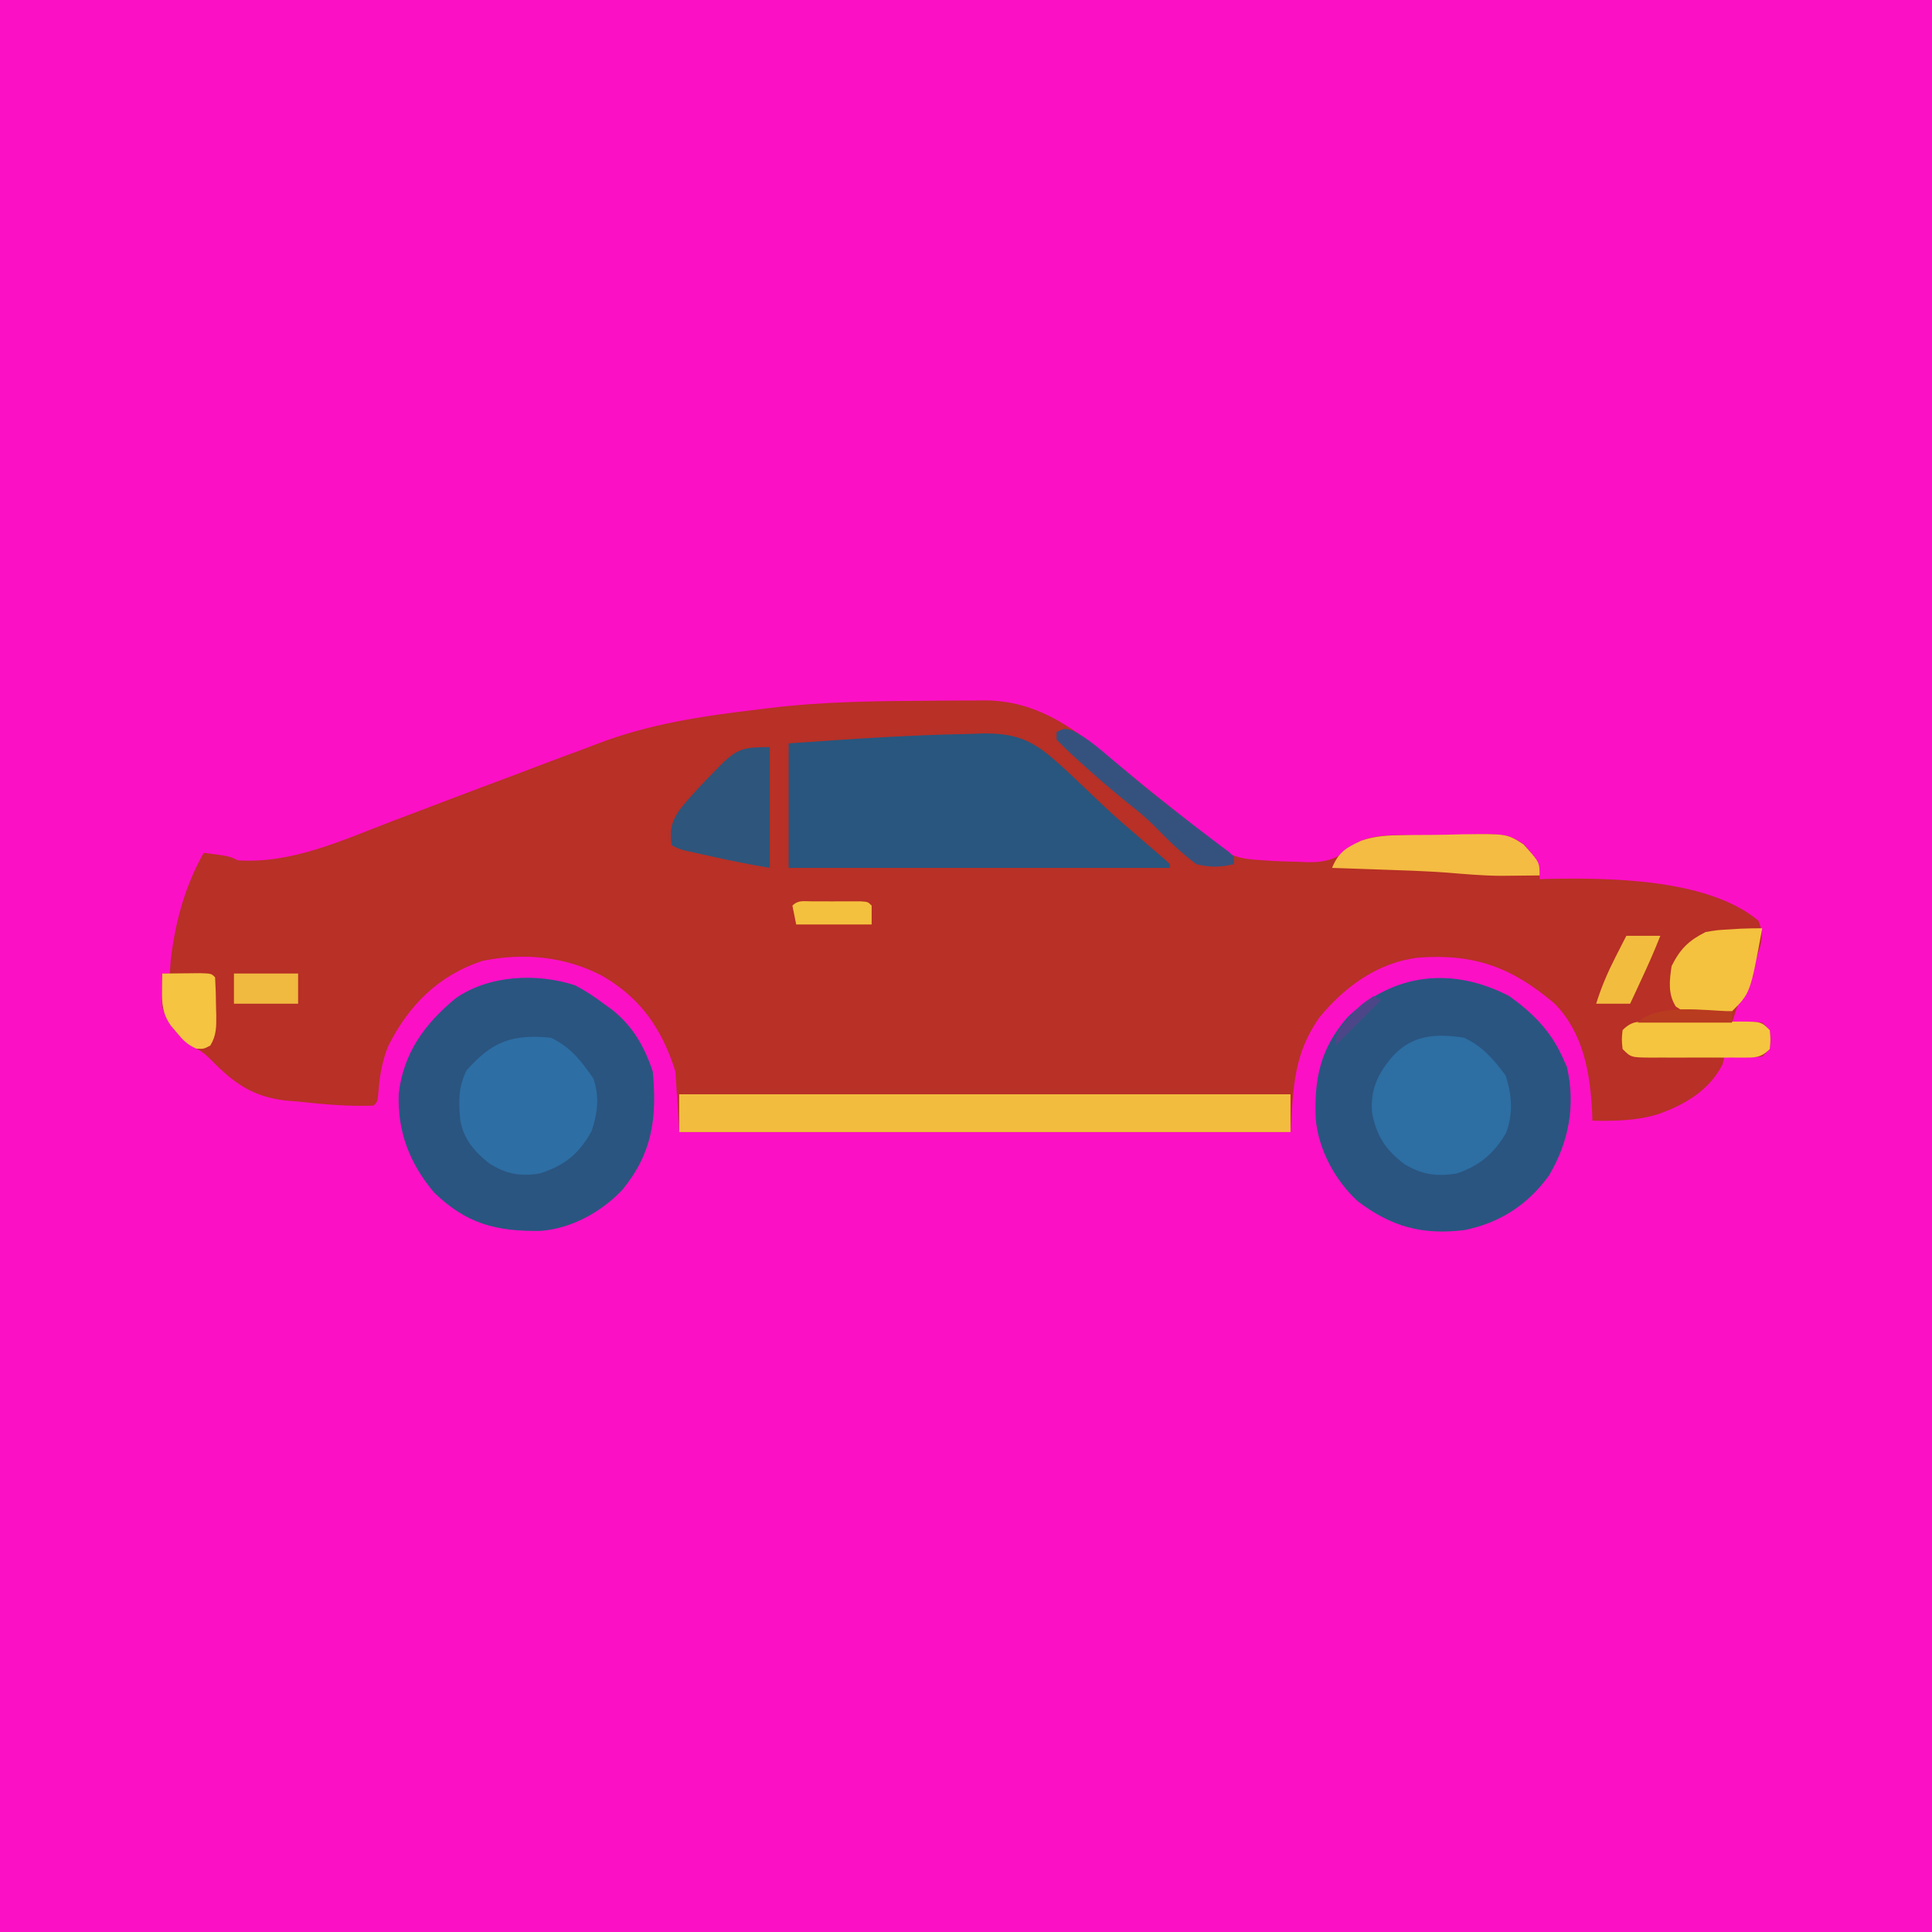
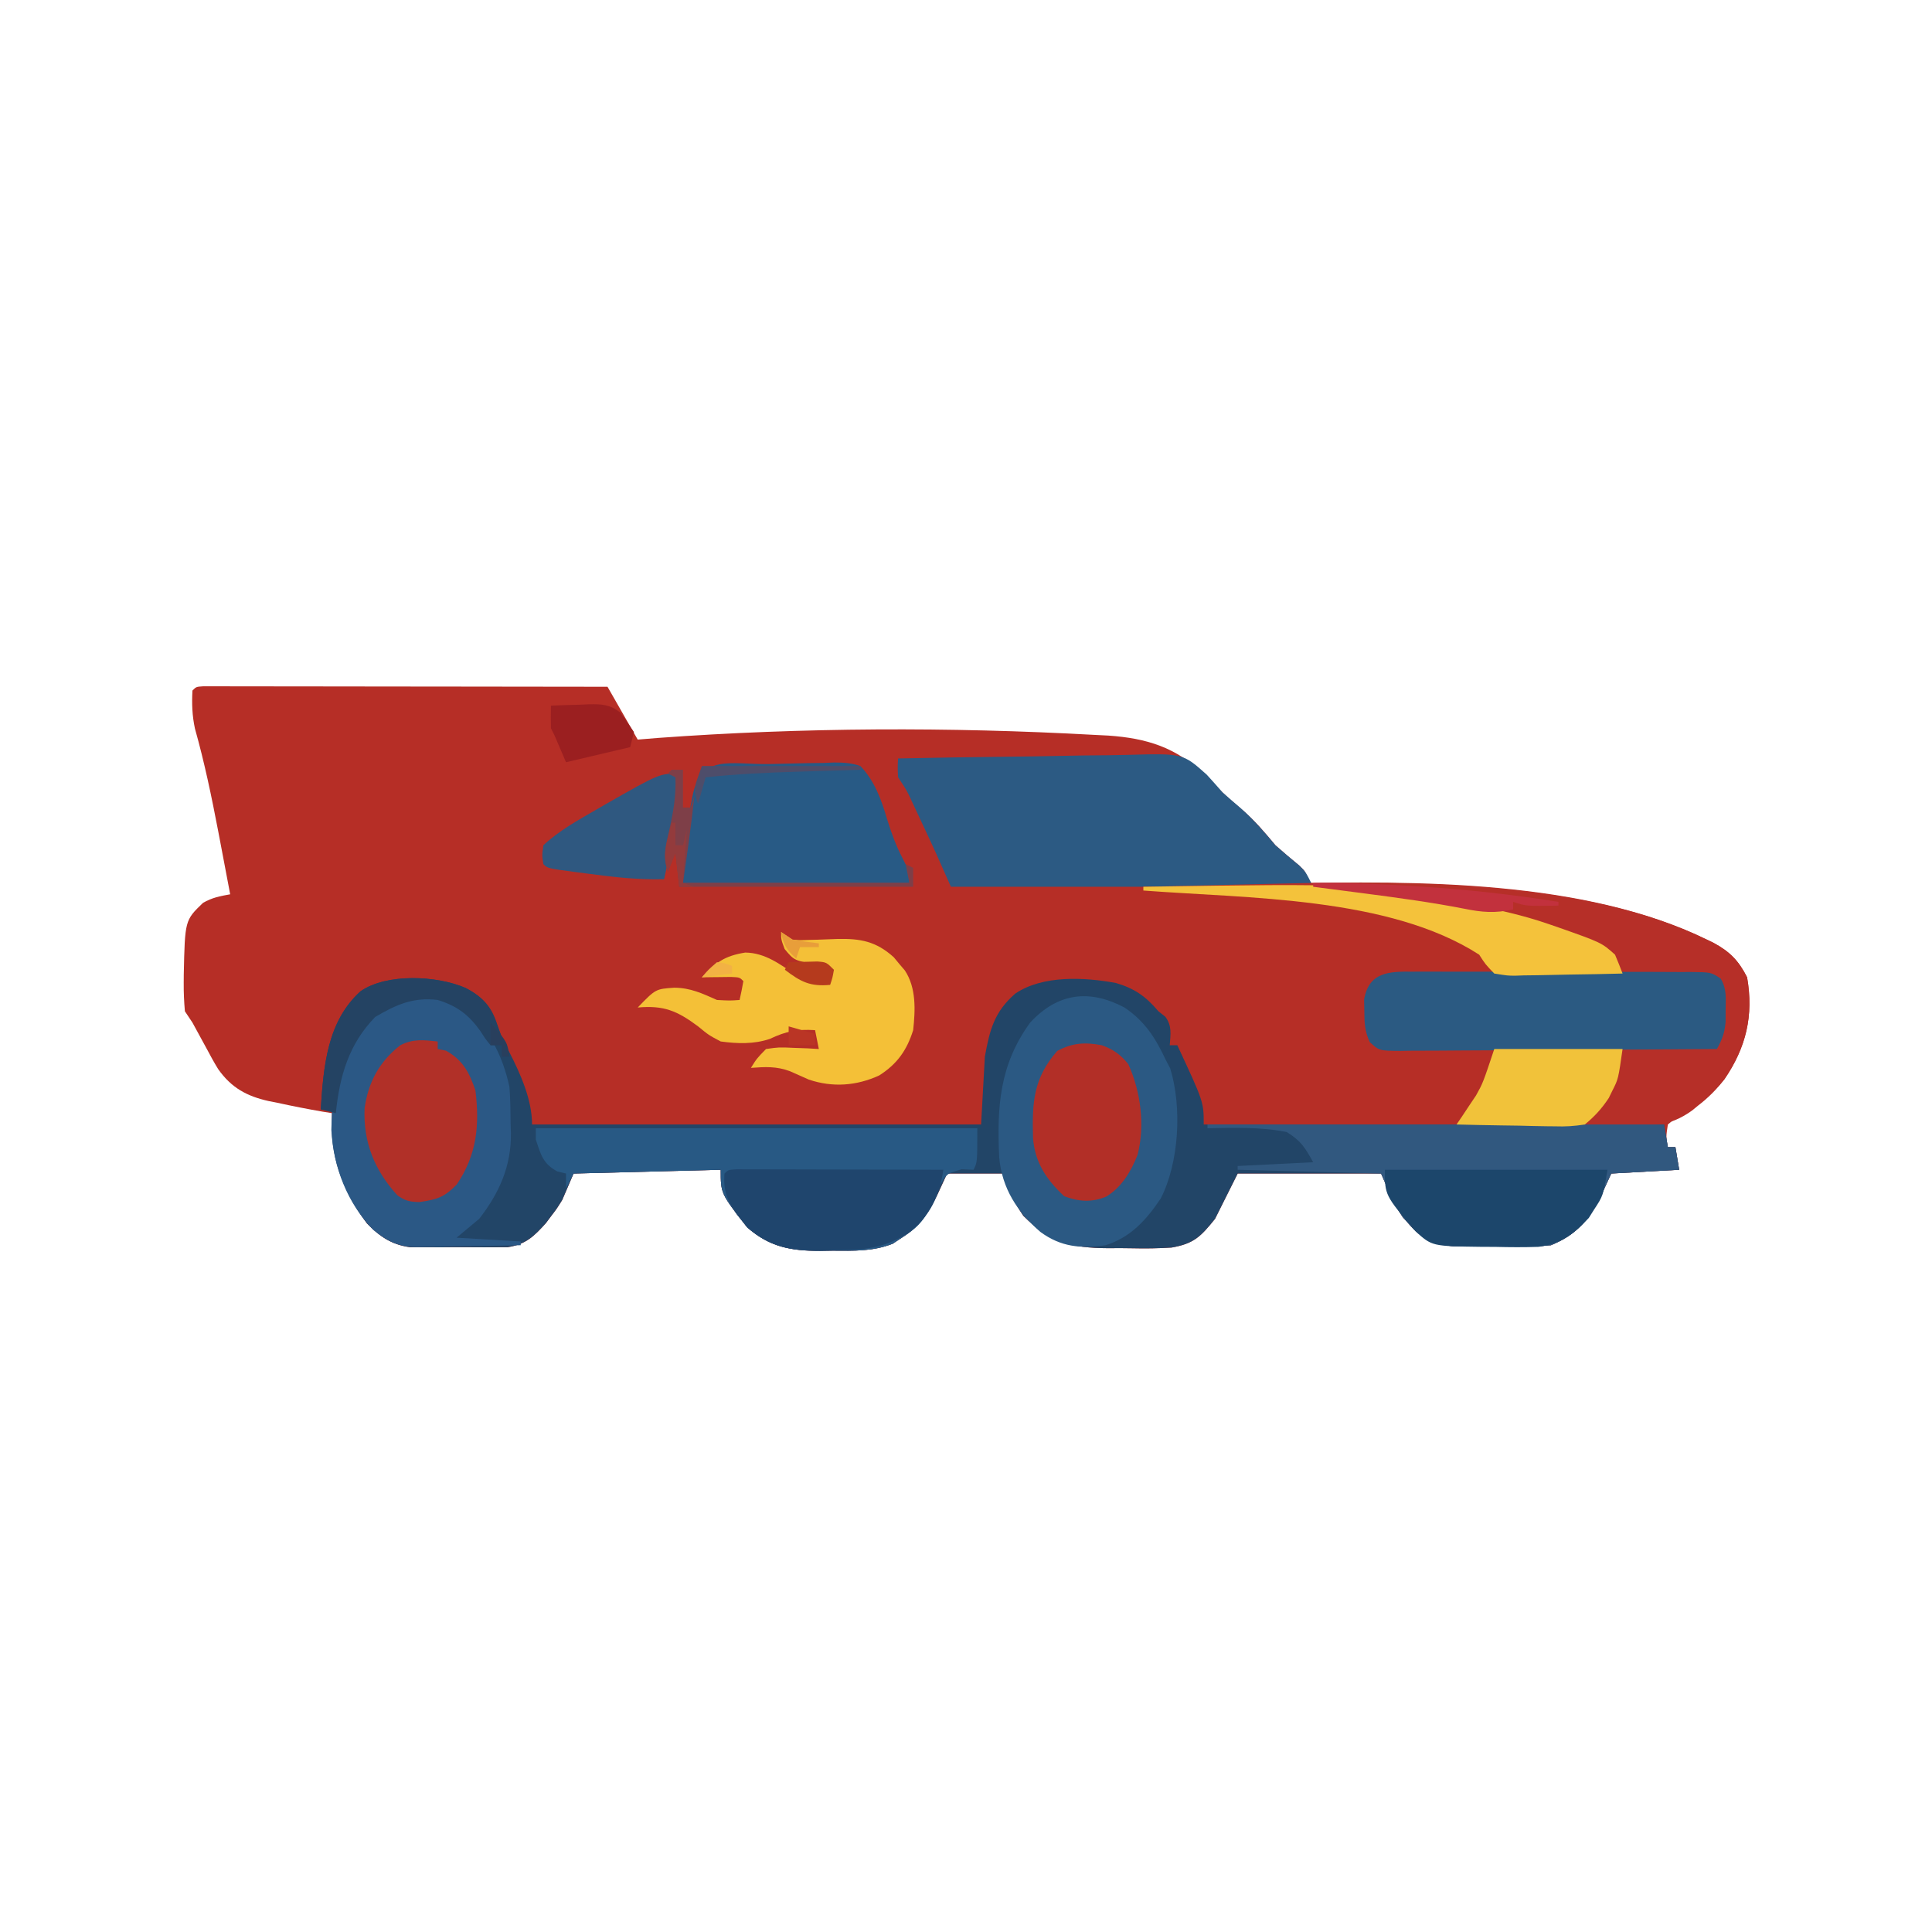
<svg xmlns="http://www.w3.org/2000/svg" version="1.1" width="512" height="512">
-   <path d="M0 0 C168.96 0 337.92 0 512 0 C512 168.96 512 337.92 512 512 C343.04 512 174.08 512 0 512 C0 343.04 0 174.08 0 0 Z " fill="#FC10C6" transform="translate(0,0)" />
-   <path d="M0 0 C0.95 -0.01 1.9 -0.019 2.879 -0.029 C5.626 -0.053 8.373 -0.055 11.121 -0.051 C11.53 -0.055 11.53 -0.055 13.6 -0.078 C26.578 0.023 35.862 6.304 45.562 14.312 C48.142 16.421 50.727 18.523 53.312 20.625 C53.991 21.178 54.67 21.73 55.37 22.3 C62.037 27.719 68.774 33.047 75.562 38.312 C76.186 38.887 76.81 39.462 77.453 40.055 C80.638 41.954 83.942 42.077 87.562 42.312 C87.929 42.337 87.929 42.337 89.782 42.464 C92.064 42.587 94.34 42.645 96.625 42.688 C97.389 42.725 98.153 42.762 98.939 42.801 C104.168 42.881 107.037 41.866 111.052 38.491 C116.192 34.481 125.374 35.884 131.64 35.798 C133.415 35.766 135.19 35.718 136.964 35.654 C151.657 35.13 151.657 35.13 156.326 38.028 C159.154 41.137 160.562 43.055 160.562 47.312 C161.113 47.289 161.663 47.266 162.23 47.242 C178.816 46.882 205.141 47.083 218.562 58.312 C220.279 62.308 219.15 65.215 217.615 69.146 C217.472 69.494 217.472 69.494 216.75 71.25 C216.201 72.634 215.653 74.018 215.105 75.402 C214.842 76.061 214.578 76.719 214.306 77.398 C213.294 80.005 212.417 82.65 211.562 85.312 C212.841 85.271 214.12 85.23 215.438 85.188 C217.617 85.117 217.617 85.117 219.562 85.312 C221.562 87.312 221.562 87.312 221.812 89.812 C221.562 92.312 221.562 92.312 219.562 94.312 C217.18 94.508 217.18 94.508 214.438 94.438 C213.527 94.419 212.617 94.401 211.68 94.383 C210.981 94.36 210.282 94.336 209.562 94.312 C209.397 94.993 209.233 95.674 209.062 96.375 C205.516 103.319 199.094 107.046 191.941 109.602 C186.136 111.336 180.558 111.418 174.562 111.312 C174.537 110.502 174.511 109.691 174.484 108.855 C173.956 98.55 172.089 87.945 164.562 80.312 C153.261 70.656 143.237 67.02 128.556 68.085 C117.713 69.323 108.958 75.773 102.168 84.008 C95.415 93.703 95.321 102.171 94.562 114.312 C41.102 114.312 -12.358 114.312 -67.438 114.312 C-67.768 109.033 -68.097 103.752 -68.438 98.312 C-71.974 87.04 -77.655 78.731 -88.062 72.812 C-97.902 67.73 -108.82 66.744 -119.605 68.965 C-131.179 72.768 -139.059 80.653 -144.5 91.414 C-146.28 95.711 -146.893 99.903 -147.227 104.527 C-147.438 106.312 -147.438 106.312 -148.438 107.312 C-155.134 107.573 -161.72 106.966 -168.375 106.25 C-169.408 106.166 -170.441 106.081 -171.506 105.994 C-180.417 105.007 -185.368 101.467 -191.535 95.172 C-193.438 93.312 -193.438 93.312 -195.875 91.938 C-200.003 89.319 -202.871 86.012 -204.438 81.312 C-204.505 79.751 -204.523 78.187 -204.5 76.625 C-204.491 75.817 -204.482 75.009 -204.473 74.176 C-204.461 73.561 -204.449 72.946 -204.438 72.312 C-203.778 72.312 -203.118 72.312 -202.438 72.312 C-202.355 71.137 -202.273 69.961 -202.188 68.75 C-201.077 58.863 -198.38 48.963 -193.438 40.312 C-186.688 41.188 -186.688 41.188 -184.438 42.312 C-170.084 43.239 -156.835 37.027 -143.688 32 C-141.951 31.341 -140.214 30.683 -138.477 30.025 C-135.078 28.738 -131.68 27.447 -128.284 26.154 C-122.529 23.964 -116.762 21.804 -110.995 19.648 C-107.764 18.435 -104.538 17.209 -101.314 15.979 C-98.711 14.989 -96.098 14.03 -93.484 13.071 C-92.125 12.567 -90.77 12.054 -89.418 11.53 C-75.444 6.131 -61.266 4.064 -46.438 2.312 C-45.493 2.194 -44.548 2.075 -43.575 1.953 C-29.095 0.188 -14.567 0.084 0 0 Z " fill="#B83026" transform="translate(247.4375,185.6875)" />
-   <path d="M0 0 C6.114 4.385 10.888 9.129 14 16 C14.413 16.908 14.825 17.815 15.25 18.75 C17.59 28.89 15.789 38.66 10.457 47.582 C4.864 55.299 -2.625 60.145 -12 62 C-23.108 63.33 -31.208 61.131 -40.125 54.395 C-46.143 48.935 -50.566 40.745 -51.309 32.629 C-51.775 21.954 -50.171 13.988 -42.949 5.625 C-30.619 -6.289 -14.927 -7.789 0 0 Z " fill="#2A5580" transform="translate(400,264)" />
-   <path d="M0 0 C2.718 1.446 5.111 2.997 7.555 4.867 C7.897 5.113 7.897 5.113 9.629 6.355 C15.187 10.679 18.342 16.202 20.555 22.867 C21.684 35.091 20.475 44.438 12.492 54.18 C6.902 60.076 -1.029 64.477 -9.266 65.07 C-20.981 65.236 -28.894 63.177 -37.445 54.867 C-43.907 47.152 -47.147 38.778 -46.781 28.691 C-45.495 17.878 -39.986 10.279 -31.703 3.426 C-22.882 -2.768 -10.097 -3.32 0 0 Z " fill="#2A5580" transform="translate(152.4453,261.1328)" />
-   <path d="M0 0 C1.182 -0.043 2.363 -0.085 3.581 -0.129 C11.499 -0.193 16.085 1.312 22.062 6.5 C22.712 7.059 23.362 7.617 24.031 8.193 C25.939 9.901 27.787 11.656 29.625 13.438 C30.929 14.678 32.234 15.918 33.539 17.156 C34.15 17.739 34.762 18.322 35.392 18.922 C38.527 21.883 41.786 24.697 45.062 27.5 C46.565 28.789 48.065 30.081 49.562 31.375 C50.233 31.95 50.903 32.525 51.594 33.117 C52.078 33.574 52.563 34.03 53.062 34.5 C53.062 34.83 53.062 35.16 53.062 35.5 C19.733 35.5 -13.597 35.5 -47.938 35.5 C-47.938 24.61 -47.938 13.72 -47.938 2.5 C-31.966 1.374 -16.011 0.283 0 0 Z " fill="#28567E" transform="translate(256.9375,194.5)" />
-   <path d="M0 0 C53.46 0 106.92 0 162 0 C162 3.3 162 6.6 162 10 C108.54 10 55.08 10 0 10 C0 6.7 0 3.4 0 0 Z " fill="#F2BD3E" transform="translate(180,290)" />
-   <path d="M0 0 C5.201 2.508 8.029 6.142 11.25 10.812 C12.926 15.701 12.353 19.904 10.812 24.688 C7.466 30.803 3.638 33.862 -3 36 C-8.146 36.832 -12.011 36.102 -16.395 33.273 C-20.239 30.224 -23.1 26.925 -24 22 C-24.496 17.074 -24.582 13.186 -22.375 8.688 C-15.546 0.959 -10.314 -0.972 0 0 Z " fill="#2D6EA4" transform="translate(146,275)" />
-   <path d="M0 0 C4.907 2.32 7.811 5.718 11 10 C12.671 15.012 13.065 20.305 11.094 25.293 C7.92 30.715 4.029 33.99 -2 36 C-7.289 36.839 -11.208 36.308 -15.812 33.5 C-20.809 29.77 -23.291 25.894 -24.406 19.77 C-24.825 13.692 -22.901 9.578 -19 5 C-13.703 -0.805 -7.53 -1.122 0 0 Z " fill="#2D6EA3" transform="translate(388,275)" />
-   <path d="M0 0 C0 10.56 0 21.12 0 32 C-5.137 31.144 -10.172 30.13 -15.25 29 C-16.065 28.822 -16.879 28.644 -17.719 28.461 C-18.497 28.288 -19.276 28.115 -20.078 27.938 C-20.784 27.782 -21.489 27.626 -22.216 27.465 C-24 27 -24 27 -26 26 C-26.61 21.931 -26.033 19.571 -23.688 16.312 C-20.765 12.705 -17.566 9.37 -14.312 6.062 C-13.837 5.578 -13.362 5.093 -12.872 4.593 C-8.423 0.186 -6.498 0 0 0 Z " fill="#2E557B" transform="translate(204,198)" />
-   <path d="M0 0 C0.816 -0.013 1.631 -0.027 2.471 -0.04 C4.183 -0.06 5.895 -0.07 7.607 -0.069 C10.214 -0.078 12.814 -0.151 15.42 -0.227 C27.506 -0.387 27.506 -0.387 31.894 2.436 C36.152 7.168 36.152 7.168 36.152 10.672 C33.923 10.7 31.694 10.719 29.465 10.734 C28.223 10.746 26.982 10.758 25.703 10.77 C21.001 10.731 16.34 10.31 11.656 9.928 C5.723 9.494 -0.216 9.308 -6.16 9.109 C-7.389 9.066 -8.618 9.023 -9.885 8.979 C-12.872 8.874 -15.86 8.772 -18.848 8.672 C-17.101 4.486 -15.119 3.311 -11.106 1.466 C-7.408 0.166 -3.893 0.023 0 0 Z " fill="#F4BC42" transform="translate(371.8477,221.3281)" />
-   <path d="M0 0 C-3.143 17.143 -3.143 17.143 -8 22 C-10.121 22.152 -12.249 22.222 -14.375 22.25 C-15.538 22.276 -16.7 22.302 -17.898 22.328 C-21 22 -21 22 -22.887 20.754 C-25.014 17.403 -24.586 13.808 -24 10 C-21.737 5.474 -19.474 3.253 -15 1 C-11.992 0.488 -11.992 0.488 -8.875 0.312 C-7.841 0.247 -6.807 0.181 -5.742 0.113 C-3.829 0.034 -1.914 0 0 0 Z " fill="#F4C23E" transform="translate(467,246)" />
-   <path d="M0 0 C0.374 0.002 0.374 0.002 2.27 0.012 C3.039 0.01 3.808 0.008 4.601 0.006 C6.228 0.005 7.856 0.009 9.483 0.017 C11.979 0.028 14.473 0.017 16.969 0.004 C18.548 0.006 20.128 0.008 21.707 0.012 C22.456 0.008 23.205 0.004 23.977 0 C29.258 0.048 29.258 0.048 31.488 2.278 C31.738 4.778 31.738 4.778 31.488 7.278 C28.971 9.795 27.412 9.525 23.977 9.556 C23.602 9.554 23.602 9.554 21.707 9.544 C20.938 9.545 20.169 9.547 19.376 9.549 C17.749 9.551 16.121 9.547 14.494 9.539 C11.998 9.528 9.503 9.539 7.008 9.551 C5.429 9.55 3.849 9.547 2.27 9.544 C1.521 9.548 0.772 9.552 0 9.556 C-5.282 9.508 -5.282 9.508 -7.512 7.278 C-7.762 4.778 -7.762 4.778 -7.512 2.278 C-4.995 -0.239 -3.435 0.031 0 0 Z " fill="#F5C53F" transform="translate(437.5116,270.7221)" />
-   <path d="M0 0 C4.084 2.084 7.329 4.941 10.809 7.902 C12.327 9.174 13.847 10.445 15.367 11.715 C16.124 12.348 16.88 12.981 17.66 13.633 C20.853 16.279 24.103 18.849 27.371 21.402 C27.939 21.848 28.507 22.293 29.092 22.751 C31.625 24.732 34.172 26.692 36.738 28.629 C37.566 29.255 38.393 29.882 39.246 30.527 C39.601 30.791 39.601 30.791 41.395 32.125 C41.882 32.567 42.369 33.009 42.871 33.465 C42.871 34.125 42.871 34.785 42.871 35.465 C39.295 36.337 36.453 36.36 32.871 35.465 C28.671 32.345 25.112 28.739 21.45 25.016 C19.222 22.827 16.82 20.901 14.371 18.965 C10.01 15.454 5.817 11.801 1.684 8.027 C1.106 7.507 0.529 6.986 -0.066 6.449 C-1.461 5.163 -2.8 3.819 -4.129 2.465 C-4.129 1.805 -4.129 1.145 -4.129 0.465 C-2.129 -0.535 -2.129 -0.535 0 0 Z " fill="#35527E" transform="translate(284.1289,193.5352)" />
-   <path d="M0 0 C2.146 -0.027 4.292 -0.046 6.438 -0.062 C7.632 -0.074 8.827 -0.086 10.059 -0.098 C13 0 13 0 14 1 C14.154 3.639 14.232 6.234 14.25 8.875 C14.271 9.608 14.291 10.342 14.312 11.098 C14.335 14.145 14.349 16.429 12.734 19.07 C11 20 11 20 9.012 19.898 C6.613 18.827 5.474 17.65 3.812 15.625 C3.303 15.019 2.794 14.413 2.27 13.789 C0.06 10.675 -0.116 8.006 -0.062 4.312 C-0.053 3.504 -0.044 2.696 -0.035 1.863 C-0.024 1.248 -0.012 0.634 0 0 Z " fill="#F5C441" transform="translate(43,258)" />
-   <path d="M0 0 C2.97 0 5.94 0 9 0 C7.443 4.013 5.689 7.909 3.875 11.812 C3.336 12.974 2.797 14.135 2.242 15.332 C1.832 16.212 1.422 17.093 1 18 C-1.97 18 -4.94 18 -8 18 C-6.652 13.64 -4.951 9.687 -2.875 5.625 C-2.336 4.565 -1.797 3.506 -1.242 2.414 C-0.832 1.617 -0.422 0.821 0 0 Z " fill="#F2BD3E" transform="translate(431,248)" />
-   <path d="M0 0 C5.61 0 11.22 0 17 0 C17 2.64 17 5.28 17 8 C11.39 8 5.78 8 0 8 C0 5.36 0 2.72 0 0 Z " fill="#F0B93F" transform="translate(62,258)" />
-   <path d="M0 0 C0.425 -0.001 0.425 -0.001 2.574 -0.004 C3.021 -0.002 3.021 -0.002 5.281 0.008 C6.175 0.004 7.068 0 7.988 -0.004 C8.838 -0.003 9.687 -0.001 10.562 0 C11.347 0.001 12.131 0.002 12.939 0.003 C14.781 0.133 14.781 0.133 15.781 1.133 C15.781 2.783 15.781 4.433 15.781 6.133 C9.181 6.133 2.581 6.133 -4.219 6.133 C-4.549 4.483 -4.879 2.833 -5.219 1.133 C-3.663 -0.423 -2.159 0.003 0 0 Z " fill="#F4C13E" transform="translate(215.2188,238.8672)" />
-   <path d="M0 0 C0 0.99 0 1.98 0 3 C-8.25 3 -16.5 3 -25 3 C-19.721 -2.279 -6.97 -0.089 0 0 Z " fill="#B93B20" transform="translate(459,268)" />
-   <path d="M0 0 C0.66 0.33 1.32 0.66 2 1 C-1.96 4.96 -5.92 8.92 -10 13 C-10 9.281 -9.126 8.639 -6.688 5.938 C-6.38 5.591 -6.38 5.591 -4.824 3.84 C-3 2 -3 2 0 0 Z " fill="#4C4688" transform="translate(364,264)" />
+   <path d="M0 0 C0.401 0 0.401 0 2.433 0.003 C2.892 0.002 2.892 0.002 5.216 -0.001 C5.724 0 5.724 0 8.294 0.01 C9.357 0.009 10.421 0.009 11.516 0.009 C15.049 0.01 18.583 0.018 22.116 0.025 C24.558 0.027 27.001 0.029 29.443 0.03 C35.886 0.034 42.329 0.043 48.772 0.054 C55.34 0.065 61.909 0.069 68.477 0.074 C81.376 0.085 94.276 0.102 107.175 0.123 C109.815 4.743 112.455 9.363 115.175 14.123 C116.055 14.051 116.055 14.051 120.511 13.686 C158.755 10.89 197.878 10.749 236.175 12.873 C237.41 12.935 238.645 12.996 239.917 13.06 C250.106 13.768 257.962 16.211 265.3 23.436 C266.313 24.416 267.328 25.395 268.343 26.373 C269.277 27.281 270.212 28.188 271.175 29.123 C272.644 30.405 274.122 31.678 275.612 32.936 C278.848 35.733 281.435 38.835 284.175 42.123 C286.246 43.969 288.355 45.753 290.503 47.51 C292.175 49.123 292.175 49.123 293.175 52.123 C293.868 52.114 294.561 52.106 295.275 52.097 C327.908 51.871 368.623 52.572 398.362 67.061 C398.683 67.216 398.683 67.216 400.307 68.005 C404.609 70.313 406.98 72.781 409.175 77.123 C410.943 87.253 408.923 95.711 403.175 104.123 C399.866 108.311 396.375 111.085 391.737 113.686 C389.71 114.857 389.71 114.857 388.175 116.123 C387.675 119.436 387.675 119.436 388.175 122.123 C388.835 122.123 389.495 122.123 390.175 122.123 C390.505 124.103 390.835 126.083 391.175 128.123 C385.235 128.453 379.295 128.783 373.175 129.123 C372.308 131 371.442 132.877 370.55 134.811 C367.321 141.276 364.013 145.365 357.175 148.123 C354.138 148.382 354.138 148.382 350.616 148.389 C349.343 148.391 348.07 148.394 346.759 148.396 C346.098 148.392 345.438 148.388 344.757 148.384 C342.747 148.373 340.738 148.384 338.727 148.396 C337.453 148.394 336.179 148.391 334.866 148.389 C333.703 148.386 332.539 148.384 331.341 148.382 C326.161 147.958 323.005 146.457 319.612 142.561 C319.054 141.941 318.496 141.32 317.921 140.682 C315.495 137.128 313.922 133.055 312.175 129.123 C299.635 129.123 287.095 129.123 274.175 129.123 C272.195 133.083 270.215 137.043 268.175 141.123 C264.397 145.828 262.576 147.705 256.667 148.734 C253.194 148.95 249.812 149.017 246.339 148.926 C244.178 148.873 242.024 148.885 239.862 148.904 C229.96 148.868 224.329 147.277 217.362 140.311 C214.839 136.634 213.559 133.348 212.175 129.123 C207.225 129.123 202.275 129.123 197.175 129.123 C196.308 131 195.442 132.877 194.55 134.811 C191.963 139.971 190.003 143.005 185.175 146.123 C184.378 146.649 183.581 147.175 182.761 147.717 C177.462 149.795 172.44 149.597 166.8 149.561 C165.701 149.581 164.603 149.601 163.472 149.621 C155.719 149.616 150.092 148.563 144.186 143.377 C137.175 134.421 137.175 134.421 137.175 128.123 C124.305 128.453 111.435 128.783 98.175 129.123 C97.185 131.433 96.195 133.743 95.175 136.123 C93.745 138.416 93.745 138.416 92.3 140.311 C91.828 140.943 91.356 141.576 90.87 142.229 C87.711 145.759 85.488 147.929 80.673 148.641 C79.355 148.645 78.037 148.65 76.679 148.654 C75.967 148.658 75.256 148.662 74.524 148.666 C73.025 148.669 71.526 148.661 70.028 148.645 C67.747 148.623 65.469 148.644 63.188 148.67 C61.727 148.667 60.265 148.662 58.804 148.654 C57.484 148.65 56.165 148.645 54.806 148.641 C49.888 147.94 46.858 145.837 43.417 142.334 C36.698 133.311 33.986 124.265 34.175 113.123 C33.36 112.994 32.545 112.865 31.706 112.732 C27.672 112.036 23.674 111.245 19.675 110.373 C18.941 110.229 18.208 110.084 17.452 109.936 C11.659 108.651 7.541 106.469 3.995 101.455 C2.902 99.666 1.901 97.853 0.925 95.998 C0.254 94.766 -0.418 93.534 -1.091 92.303 C-1.663 91.253 -2.236 90.204 -2.825 89.123 C-3.485 88.133 -4.145 87.143 -4.825 86.123 C-5.051 83.573 -5.158 81.172 -5.138 78.623 C-5.134 77.911 -5.129 77.199 -5.125 76.466 C-4.819 62.006 -4.819 62.006 -0.028 57.393 C2.392 55.998 4.444 55.609 7.175 55.123 C6.266 50.288 5.348 45.455 4.425 40.623 C4.289 39.913 4.153 39.202 4.014 38.47 C2.257 29.298 0.376 20.21 -2.161 11.217 C-2.903 7.761 -3.009 4.647 -2.825 1.123 C-1.825 0.123 -1.825 0.123 0 0 Z " fill="#B62E26" transform="translate(53.82534,181.877)" />
+   <path d="M0 0 C5.15 2.677 6.904 5.551 8.812 11.027 C9.594 13.106 10.517 14.981 11.562 16.938 C14.547 22.735 17.625 29.612 17.625 36.188 C56.895 36.188 96.165 36.188 136.625 36.188 C136.955 30.248 137.285 24.308 137.625 18.188 C138.925 11.036 140.139 6.311 145.695 1.492 C152.997 -3.445 164.025 -2.839 172.352 -1.312 C177.294 0.142 180.238 2.203 183.625 6.188 C184.223 6.662 184.821 7.136 185.438 7.625 C187.269 10.035 186.82 12.266 186.625 15.188 C187.285 15.188 187.945 15.188 188.625 15.188 C195.625 30.218 195.625 30.218 195.625 36.188 C235.885 36.188 276.145 36.188 317.625 36.188 C317.955 38.168 318.285 40.147 318.625 42.188 C319.285 42.188 319.945 42.188 320.625 42.188 C320.955 44.168 321.285 46.147 321.625 48.188 C315.685 48.517 309.745 48.847 303.625 49.188 C302.759 51.064 301.892 52.941 301 54.875 C297.771 61.34 294.463 65.43 287.625 68.188 C284.588 68.446 284.588 68.446 281.066 68.453 C280.43 68.454 280.43 68.454 277.209 68.461 C276.549 68.457 275.888 68.453 275.208 68.448 C273.197 68.438 271.188 68.448 269.178 68.461 C267.903 68.458 266.629 68.456 265.316 68.453 C264.153 68.451 262.99 68.449 261.791 68.446 C256.612 68.023 253.455 66.522 250.062 62.625 C249.783 62.315 249.783 62.315 248.371 60.746 C245.946 57.192 244.372 53.119 242.625 49.188 C230.085 49.188 217.545 49.188 204.625 49.188 C202.645 53.147 200.665 57.108 198.625 61.188 C194.847 65.892 193.026 67.769 187.117 68.799 C183.644 69.015 180.263 69.082 176.789 68.99 C174.628 68.938 172.474 68.949 170.312 68.969 C160.41 68.933 154.779 67.341 147.812 60.375 C145.289 56.698 144.009 53.413 142.625 49.188 C137.675 49.188 132.725 49.188 127.625 49.188 C126.759 51.064 125.893 52.941 125 54.875 C122.414 60.036 120.454 63.069 115.625 66.188 C114.828 66.713 114.032 67.239 113.211 67.781 C107.912 69.859 102.891 69.661 97.25 69.625 C96.152 69.645 95.053 69.665 93.922 69.686 C86.169 69.681 80.542 68.627 74.637 63.441 C67.625 54.485 67.625 54.485 67.625 48.188 C54.755 48.517 41.885 48.847 28.625 49.188 C27.635 51.498 26.645 53.808 25.625 56.188 C24.195 58.48 24.195 58.48 22.75 60.375 C22.278 61.008 21.806 61.641 21.32 62.293 C18.161 65.823 15.939 67.993 11.123 68.705 C9.805 68.71 8.487 68.714 7.129 68.719 C6.418 68.723 5.707 68.726 4.974 68.73 C3.475 68.733 1.977 68.726 0.478 68.709 C-1.803 68.688 -4.08 68.709 -6.361 68.734 C-7.823 68.732 -9.285 68.727 -10.746 68.719 C-12.065 68.714 -13.385 68.71 -14.744 68.705 C-19.661 68.004 -22.691 65.901 -26.133 62.398 C-31.878 54.683 -35.583 46.105 -35.438 36.375 C-35.428 35.585 -35.419 34.795 -35.41 33.98 C-35.399 33.389 -35.387 32.797 -35.375 32.188 C-36.365 32.188 -37.355 32.188 -38.375 32.188 C-37.627 20.761 -36.691 8.887 -27.812 0.875 C-20.891 -3.917 -7.618 -3.305 0 0 Z " fill="#224567" transform="translate(123.375,261.8125)" />
+   <path d="M0 0 C9.736 -0.209 19.472 -0.369 29.209 -0.466 C33.732 -0.513 38.253 -0.577 42.775 -0.679 C47.145 -0.777 51.514 -0.831 55.885 -0.854 C57.546 -0.87 59.207 -0.903 60.868 -0.952 C75.48 -1.364 75.48 -1.364 81.799 4.293 C83.22 5.844 84.621 7.412 86 9 C87.584 10.418 89.186 11.818 90.812 13.188 C94.243 16.222 97.074 19.473 100 23 C102.039 24.813 104.115 26.566 106.23 28.289 C108 30 108 30 110 34 C78.32 34 46.64 34 14 34 C12.68 31.03 11.36 28.06 10 25 C8.645 22.032 7.262 19.078 5.875 16.125 C5.528 15.38 5.181 14.635 4.824 13.867 C4.488 13.15 4.151 12.434 3.805 11.695 C3.505 11.056 3.206 10.417 2.898 9.758 C2 8 2 8 0 5 C-0.125 2.312 -0.125 2.312 0 0 Z " fill="#2C5A83" transform="translate(238,201)" />
+   <path d="M0 0 C0.642 0.312 1.283 0.623 1.945 0.944 C6.247 3.252 8.618 5.721 10.812 10.062 C12.581 20.192 10.56 28.65 4.812 37.062 C2.691 39.748 0.537 41.991 -2.188 44.062 C-2.682 44.469 -3.176 44.876 -3.685 45.295 C-9.933 49.885 -15.677 49.715 -23.219 49.551 C-23.835 49.547 -23.835 49.547 -26.951 49.529 C-30.864 49.501 -34.775 49.439 -38.688 49.375 C-41.349 49.347 -44.01 49.327 -46.672 49.307 C-53.178 49.252 -59.682 49.168 -66.188 49.062 C-65.717 48.373 -65.246 47.683 -64.762 46.973 C-64.139 46.033 -63.516 45.093 -62.875 44.125 C-62.26 43.208 -61.645 42.292 -61.012 41.348 C-59.188 38.062 -59.188 38.062 -56.188 29.062 C-36.717 28.733 -17.248 28.403 2.812 28.062 C3.934 24.697 3.98 22.042 4 18.5 C4.014 17.344 4.028 16.187 4.043 14.996 C3.812 12.062 3.812 12.062 1.812 10.062 C-0.603 9.818 -0.603 9.818 -3.675 9.823 C-4.249 9.821 -4.249 9.821 -7.155 9.812 C-8.4 9.816 -9.646 9.82 -10.93 9.824 C-13.548 9.809 -16.167 9.792 -18.785 9.775 C-22.929 9.757 -27.072 9.749 -31.215 9.757 C-35.204 9.764 -39.191 9.732 -43.18 9.699 C-44.421 9.709 -45.663 9.72 -46.943 9.73 C-47.52 9.724 -47.52 9.724 -50.441 9.69 C-51.456 9.69 -52.472 9.689 -53.518 9.688 C-57.142 8.839 -58.104 7.048 -60.188 4.062 C-84.04 -11.325 -121.558 -10.829 -149.188 -12.938 C-149.188 -13.268 -149.188 -13.597 -149.188 -13.938 C-142.98 -14.082 -136.773 -14.224 -130.566 -14.365 C-128.458 -14.413 -126.351 -14.461 -124.243 -14.51 C-121.197 -14.581 -118.151 -14.65 -115.105 -14.719 C-114.178 -14.741 -113.25 -14.762 -112.295 -14.785 C-76.866 -15.573 -32.345 -15.758 0 0 Z " fill="#B62F28" transform="translate(452.1875,248.9375)" />
+   <path d="M0 0 C7.189 4.949 11.095 12.95 12.918 21.32 C13.184 24.546 13.195 27.772 13.23 31.008 C13.259 31.868 13.288 32.729 13.318 33.615 C13.404 42.397 10.271 49.393 4.918 56.32 C2.938 57.97 0.958 59.62 -1.082 61.32 C4.528 61.65 10.138 61.98 15.918 62.32 C15.918 62.65 15.918 62.98 15.918 63.32 C11.328 63.42 6.739 63.492 2.148 63.54 C0.589 63.56 -0.971 63.587 -2.53 63.622 C-4.779 63.671 -7.028 63.693 -9.277 63.711 C-9.623 63.721 -9.623 63.721 -11.371 63.773 C-16.413 63.776 -19.176 62.43 -23.082 59.32 C-30.03 52.249 -33.753 42.565 -34.27 32.758 C-34.043 21.785 -31.826 11.761 -24.344 3.371 C-17.167 -3.201 -8.649 -4.784 0 0 Z " fill="#2B5885" transform="translate(122.082,266.6797)" />
+   <path d="M0 0 C5.489 3.733 8.183 8.04 11 14 C11.367 14.7 11.735 15.4 12.113 16.121 C15.286 26.423 14.481 41.031 9.625 50.578 C5.799 56.281 1.668 60.892 -5 63 C-11.609 63.938 -16.842 63.463 -22.289 59.473 C-28.405 54.208 -32.482 47.911 -33.2 39.719 C-33.819 26.278 -33.141 15.235 -25 4 C-17.744 -3.84 -9.399 -4.956 0 0 Z " fill="#2B5983" transform="translate(298,267)" />
+   <path d="M0 0 C38.61 0 77.22 0 117 0 C117 9 117 9 116 11 C114.948 10.959 113.896 10.918 112.812 10.875 C109 12 109 12 107.414 14.555 C106.418 16.711 105.435 18.874 104.465 21.043 C102.487 25.036 100.718 26.599 97 29 C96.203 29.526 95.407 30.052 94.586 30.594 C89.287 32.672 84.266 32.474 78.625 32.438 C77.527 32.457 76.428 32.477 75.297 32.498 C67.544 32.493 61.917 31.44 56.012 26.254 C49 17.298 49 17.298 49 11 C36.13 11.33 23.26 11.66 10 12 C9.34 13.32 8.68 14.64 8 16 C8 14.68 8 13.36 8 12 C7.237 11.814 6.474 11.629 5.688 11.438 C1.888 9.405 1.332 6.995 0 3 C0 2.01 0 1.02 0 0 Z " fill="#285984" transform="translate(142,299)" />
+   <path d="M0 0 C39.93 0 79.86 0 121 0 C121.165 0.99 121.165 0.99 122 6 C122.66 6 123.32 6 124 6 C124.165 6.99 124.165 6.99 125 12 C119.06 12.33 113.12 12.66 107 13 C106.134 14.877 105.267 16.754 104.375 18.688 C101.146 25.153 97.838 29.242 91 32 C87.963 32.259 87.963 32.259 84.441 32.266 C83.805 32.267 83.805 32.267 80.584 32.273 C79.924 32.269 79.263 32.265 78.583 32.261 C76.572 32.25 74.563 32.261 72.553 32.273 C71.278 32.271 70.004 32.268 68.691 32.266 C67.528 32.263 66.365 32.261 65.166 32.259 C59.987 31.835 56.83 30.334 53.438 26.438 C52.879 25.817 52.321 25.197 51.746 24.559 C49.321 21.005 47.747 16.932 46 13 C33.46 12.67 20.92 12.34 8 12 C8 11.67 8 11.34 8 11 C11.3 10.835 11.3 10.835 28 10 C25.792 6.025 24.793 4.373 21 2 C14.136 0.631 6.972 0.865 0 1 C0 0.67 0 0.34 0 0 Z " fill="#31587F" transform="translate(320,298)" />
+   <path d="M0 0 C0.854 -0.005 1.708 -0.011 2.588 -0.016 C5.409 -0.029 8.229 -0.012 11.051 0.006 C13.011 0.005 14.971 0.004 16.931 0.001 C21.037 -0 25.144 0.012 29.25 0.035 C34.518 0.064 39.786 0.061 45.055 0.048 C49.101 0.041 53.148 0.049 57.194 0.061 C59.137 0.066 61.08 0.066 63.023 0.062 C65.736 0.059 68.448 0.076 71.16 0.098 C71.563 0.095 71.563 0.095 73.602 0.084 C78.999 0.156 78.999 0.156 81.515 1.84 C83.112 4.492 82.873 6.885 82.828 9.939 C82.824 11.072 82.82 12.205 82.816 13.373 C82.527 16.379 81.925 17.909 80.515 20.502 C68.833 20.594 57.15 20.665 45.467 20.709 C40.043 20.73 34.618 20.758 29.194 20.803 C23.961 20.847 18.729 20.871 13.496 20.881 C11.498 20.889 9.499 20.903 7.5 20.925 C4.706 20.954 1.912 20.958 -0.882 20.956 C-1.713 20.97 -2.544 20.985 -3.4 20.999 C-8.987 20.959 -8.987 20.959 -11.495 18.653 C-12.793 15.832 -12.918 13.602 -12.922 10.502 C-12.941 9.47 -12.961 8.439 -12.981 7.377 C-11.721 0.075 -6.374 -0.077 0 0 Z " fill="#2B5A82" transform="translate(374.4846,257.4983)" />
+   <path d="M0 0 C1.996 -0.032 3.993 -0.079 5.988 -0.144 C8.864 -0.235 11.737 -0.274 14.614 -0.302 C15.059 -0.321 15.059 -0.321 17.31 -0.417 C19.862 -0.409 21.839 -0.315 24.255 0.515 C28.002 4.4 29.823 9.4 31.317 14.515 C32.467 18.227 33.698 21.636 35.505 25.077 C37.255 28.515 37.255 28.515 37.255 31.515 C17.455 31.515 -2.345 31.515 -22.745 31.515 C-22.745 21.382 -22.745 21.382 -21.905 17.077 C-21.817 16.62 -21.817 16.62 -21.372 14.308 C-21.279 13.847 -21.279 13.847 -20.808 11.515 C-20.625 10.562 -20.443 9.61 -20.255 8.628 C-18.023 -2.751 -10.352 0.127 0 0 Z " fill="#285A85" transform="translate(203.7451,202.4851)" />
+   <path d="M0 0 C0.99 0.66 1.98 1.32 3 2 C4.99 2.179 4.99 2.179 7.238 2.09 C8.059 2.07 8.879 2.05 9.725 2.029 C11.438 1.969 13.152 1.903 14.865 1.834 C20.975 1.695 25.156 2.43 29.863 6.684 C30.342 7.262 30.82 7.841 31.312 8.438 C31.804 9.014 32.295 9.59 32.801 10.184 C35.847 14.798 35.575 20.68 35 26 C33.329 31.322 30.761 34.981 26 38 C20.005 40.767 13.65 41.235 7.344 39.102 C5.68 38.378 4.023 37.641 2.371 36.891 C-1.22 35.542 -4.205 35.719 -8 36 C-6.453 33.52 -6.453 33.52 -4 31 C-0.547 30.512 -0.547 30.512 3.25 30.688 C4.513 30.733 5.777 30.778 7.078 30.824 C8.042 30.882 9.007 30.94 10 31 C9.67 29.35 9.34 27.7 9 26 C4.214 25.707 1.317 26.289 -2.98 28.316 C-7.219 29.751 -11.609 29.601 -16 29 C-19.188 27.312 -19.188 27.312 -22 25 C-27.541 20.882 -31.05 19.379 -38 20 C-33.243 15.084 -33.243 15.084 -28.312 14.75 C-24.015 14.781 -20.918 16.259 -17 18 C-13.562 18.188 -13.562 18.188 -11 18 C-10.618 16.344 -10.286 14.675 -10 13 C-11 12 -11 12 -13.285 11.902 C-14.202 11.914 -15.118 11.926 -16.062 11.938 C-16.982 11.947 -17.901 11.956 -18.848 11.965 C-19.558 11.976 -20.268 11.988 -21 12 C-17.259 7.992 -14.942 6.312 -9.5 5.438 C-4.156 5.508 -0.242 8.586 4.07 11.469 C7.34 13.178 9.365 13.302 13 13 C12.835 12.34 12.835 12.34 12 9 C11.385 8.914 10.77 8.827 10.137 8.738 C3.479 7.581 3.479 7.581 0.938 4.5 C0 2 0 2 0 0 Z " fill="#F4C037" transform="translate(207,247)" />
+   <path d="M0 0 C1.01 0.002 2.021 0.004 3.062 0.007 C3.632 0.007 3.632 0.007 6.52 0.007 C7.761 0.012 9.003 0.017 10.282 0.023 C10.914 0.023 10.914 0.023 14.112 0.027 C17.477 0.032 20.842 0.041 24.208 0.052 C27.639 0.062 31.071 0.066 34.503 0.071 C41.241 0.082 47.978 0.099 54.716 0.12 C53.676 7.025 51.231 12.362 45.61 16.773 C38.698 21.116 33.727 21.364 25.591 21.433 C24.474 21.462 23.358 21.491 22.208 21.521 C14.305 21.581 8.706 20.633 2.692 15.339 C2.246 14.772 1.8 14.205 1.341 13.62 C0.879 13.053 0.418 12.486 -0.058 11.902 C-2.585 8.231 -3.65 5.628 -3.284 1.12 C-2.284 0.12 -2.284 0.12 0 0 Z " fill="#1F456D" transform="translate(195.2842,309.8797)" />
+   <path d="M0 0 C19.47 0 38.94 0 59 0 C57.853 6.884 57.853 6.884 55.438 10.562 C54.982 11.286 54.527 12.009 54.059 12.754 C50.127 17.043 46.618 19.659 40.715 20.427 C36.902 20.564 33.127 20.534 29.312 20.438 C28.007 20.432 26.702 20.426 25.357 20.42 C12.488 20.255 12.488 20.255 8.086 16.266 C0 6.74 0 6.74 0 0 Z " fill="#1C466B" transform="translate(367,310)" />
+   <path d="M0 0 C0 0.66 0 1.32 0 2 C0.361 2.072 0.361 2.072 2.188 2.438 C6.629 4.905 8.404 8.239 10 13 C11.135 22.306 10.344 30.037 5.062 37.875 C1.74 41.298 -0.104 41.87 -4.875 42.562 C-7.408 42.487 -8.652 42.254 -10.711 40.75 C-16.753 34.125 -19.768 26.672 -19.379 17.707 C-18.406 10.76 -15.479 5.374 -9.949 1.02 C-6.559 -0.754 -3.75 -0.395 0 0 Z " fill="#B13028" transform="translate(116,276)" />
+   <path d="M0 0 C3.039 1.11 4.975 2.47 7 5 C10.318 12.238 11.482 21.307 9.461 29.07 C7.735 33.452 5.23 37.651 1.141 40.125 C-2.714 41.701 -6.127 41.464 -10 40 C-14.703 35.593 -17.797 30.997 -18.238 24.488 C-18.484 15.205 -18.183 8.781 -11.812 1.5 C-7.773 -0.654 -4.476 -0.843 0 0 Z " fill="#B22F27" transform="translate(292,277)" />
+   <path d="M0 0 C56.962 -0.868 56.962 -0.868 83 4 C84.259 4.233 85.519 4.465 86.816 4.705 C93.818 6.048 100.636 7.538 107.375 9.875 C108.131 10.134 108.887 10.393 109.666 10.66 C121.428 14.802 121.428 14.802 125 18 C125.7 19.653 126.37 21.319 127 23 C122.231 23.124 117.463 23.214 112.693 23.275 C111.071 23.3 109.45 23.334 107.828 23.377 C105.495 23.438 103.162 23.466 100.828 23.488 C100.105 23.514 99.382 23.54 98.637 23.566 C96.575 23.568 96.575 23.568 93 23 C90.65 20.56 90.65 20.56 89 18 C65.147 2.612 27.629 3.108 0 1 C0 0.67 0 0.34 0 0 Z " fill="#F4C23B" transform="translate(303,235)" />
+   <path d="M0 0 C11.22 0 22.44 0 34 0 C32.862 7.967 32.862 7.967 31.25 11.125 C30.946 11.746 30.642 12.368 30.328 13.008 C28.445 15.832 26.633 17.825 24 20 C21.144 20.439 18.909 20.59 16.074 20.488 C15.327 20.481 14.579 20.474 13.809 20.467 C11.434 20.439 9.062 20.376 6.688 20.312 C5.072 20.287 3.457 20.265 1.842 20.244 C-2.106 20.189 -6.053 20.103 -10 20 C-9.529 19.31 -9.059 18.621 -8.574 17.91 C-8.263 17.44 -8.263 17.44 -6.688 15.062 C-6.073 14.146 -5.458 13.229 -4.824 12.285 C-3 9 -3 9 0 0 Z " fill="#F1C23A" transform="translate(396,278)" />
+   <path d="M0 0 C-0.469 9.594 -1.942 18.642 -4 28 C-10.761 28.187 -17.242 27.467 -23.938 26.562 C-24.99 26.428 -26.043 26.293 -27.127 26.154 C-34.871 25.129 -34.871 25.129 -36 24 C-36.375 21.688 -36.375 21.688 -36 19 C-31.818 15.094 -26.802 12.352 -21.875 9.5 C-21.454 9.256 -21.454 9.256 -19.323 8.02 C-5.227 0 -5.227 0 0 0 Z " fill="#2F5880" transform="translate(180,205)" />
+   <path d="M0 0 C4.19 2.178 6.656 4.565 8.188 9.062 C8.432 9.761 8.677 10.46 8.93 11.18 C9.044 11.511 9.044 11.511 9.625 13.188 C10.286 14.857 10.949 16.524 11.625 18.188 C10.965 18.188 10.305 18.188 9.625 18.188 C9.625 17.197 9.625 16.207 9.625 15.188 C8.635 15.188 7.645 15.188 6.625 15.188 C5.301 13.578 5.301 13.578 3.938 11.438 C0.816 7.08 -2.247 4.774 -7.375 3.188 C-13.889 2.388 -18.387 4.439 -23.938 7.688 C-30.949 14.879 -33.385 23.409 -34.375 33.188 C-35.695 32.858 -37.015 32.528 -38.375 32.188 C-37.627 20.761 -36.691 8.887 -27.812 0.875 C-20.891 -3.917 -7.618 -3.305 0 0 Z " fill="#244363" transform="translate(123.375,261.8125)" />
+   <path d="M0 0 C2.584 -0.108 5.164 -0.187 7.75 -0.25 C8.48 -0.284 9.209 -0.317 9.961 -0.352 C13.503 -0.416 15.533 -0.357 18.391 1.828 C19.642 3.517 20.834 5.251 22 7 C21.67 8.32 21.34 9.64 21 11 C15.39 12.32 9.78 13.64 4 15 C3.01 12.69 2.02 10.38 1 8 C0.67 7.34 0.34 6.68 0 6 C-0.04 4 -0.043 2 0 0 Z " fill="#9B1F20" transform="translate(146,187)" />
+   <path d="M0 0 C0.99 0 1.98 0 3 0 C3 3.3 3 6.6 3 10 C3.66 10 4.32 10 5 10 C5.33 9.01 5.66 8.02 6 7 C5.202 14.713 4.099 22.306 3 30 C22.8 30 42.6 30 63 30 C62.67 28.35 62.34 26.7 62 25 C62.66 25.33 63.32 25.66 64 26 C64 27.65 64 29.3 64 31 C43.54 31 23.08 31 2 31 C1.67 28.03 1.34 25.06 1 22 C0.67 22.825 0.67 22.825 -1 27 C-2.51 23.059 -1.478 19.582 -0.562 15.625 C0.479 10.965 1.185 6.78 1 2 C0.34 1.67 -0.32 1.34 -1 1 C-0.67 0.67 -0.34 0.34 0 0 Z " fill="#7E3F48" transform="translate(178,204)" />
+   <path d="M0 0 C8.797 -0.135 17.535 0.263 26.312 0.812 C27.007 0.855 27.702 0.898 28.418 0.941 C40.705 1.706 52.838 3.067 65 5 C65 5.33 65 5.66 65 6 C56.429 6.143 56.429 6.143 53 5 C53 5.66 53 6.32 53 7 C48.254 8.064 44.746 7.787 40 6.812 C31.359 5.13 22.663 3.953 13.938 2.812 C13.25 2.722 12.562 2.632 11.853 2.539 C7.902 2.021 3.952 1.508 0 1 C0 0.67 0 0.34 0 0 Z " fill="#C2313D" transform="translate(348,234)" />
+   <path d="M0 0 C13.86 0 27.72 0 42 0 C42 0.33 42 0.66 42 1 C41.149 1.025 40.298 1.05 39.421 1.076 C36.209 1.172 32.998 1.271 29.787 1.372 C28.407 1.415 27.027 1.457 25.647 1.497 C17.398 1.74 9.208 2.119 1 3 C0.34 5.31 -0.32 7.62 -1 10 C-2.626 5.772 -1.655 4.964 0 0 Z " fill="#4E4D6A" transform="translate(186,203)" />
+   <path d="M0 0 C1.625 -0.054 3.25 -0.093 4.875 -0.125 C5.78 -0.148 6.685 -0.171 7.617 -0.195 C10 0 10 0 12 2 C11.625 4.125 11.625 4.125 11 6 C5.706 6.504 3.186 5.189 -1 2 C-0.67 1.34 -0.34 0.68 0 0 Z " fill="#B53A1D" transform="translate(209,255)" />
+   <path d="M0 0 C0.33 0 0.66 0 1 0 C1 1.98 1 3.96 1 6 C1.66 6 2.32 6 3 6 C3.33 4.68 3.66 3.36 4 2 C3.67 6.62 3.34 11.24 3 16 C3.99 16.33 4.98 16.66 6 17 C4.68 17 3.36 17 2 17 C1.67 14.03 1.34 11.06 1 8 C0.34 9.65 -0.32 11.3 -1 13 C-2.073 9.728 -1.893 7.571 -1.062 4.25 C-0.868 3.451 -0.673 2.652 -0.473 1.828 C-0.317 1.225 -0.161 0.622 0 0 Z " fill="#933B3C" transform="translate(178,218)" />
+   <path d="M0 0 C2.31 0.66 4.62 1.32 7 2 C7 2.99 7 3.98 7 5 C4.69 5 2.38 5 0 5 C0 3.333 0 1.667 0 0 Z " fill="#BA3525" transform="translate(209,272)" />
+   <path d="M0 0 C0.495 0.33 0.495 0.33 3 2 C5.324 2.394 7.658 2.735 10 3 C10 3.33 10 3.66 10 4 C8.35 4 6.7 4 5 4 C4.67 4.99 4.34 5.98 4 7 C1.5 4.826 0.564 3.27 0 0 Z " fill="#E89E3A" transform="translate(207,247)" />
+   <path d="M0 0 C4.429 5.143 4.429 5.143 5 9 C4.34 9 3.68 9 3 9 C3 8.01 3 7.02 3 6 C2.01 6 1.02 6 0 6 C0 4.02 0 2.04 0 0 Z " fill="#293F5D" transform="translate(130,271)" />
+   <path d="M0 0 C2.25 0.25 2.25 0.25 4 1 C4 1.66 4 2.32 4 3 C1.36 3.33 -1.28 3.66 -4 4 C-2.25 1.938 -2.25 1.938 0 0 Z " fill="#F2B244" transform="translate(190,255)" />
</svg>
